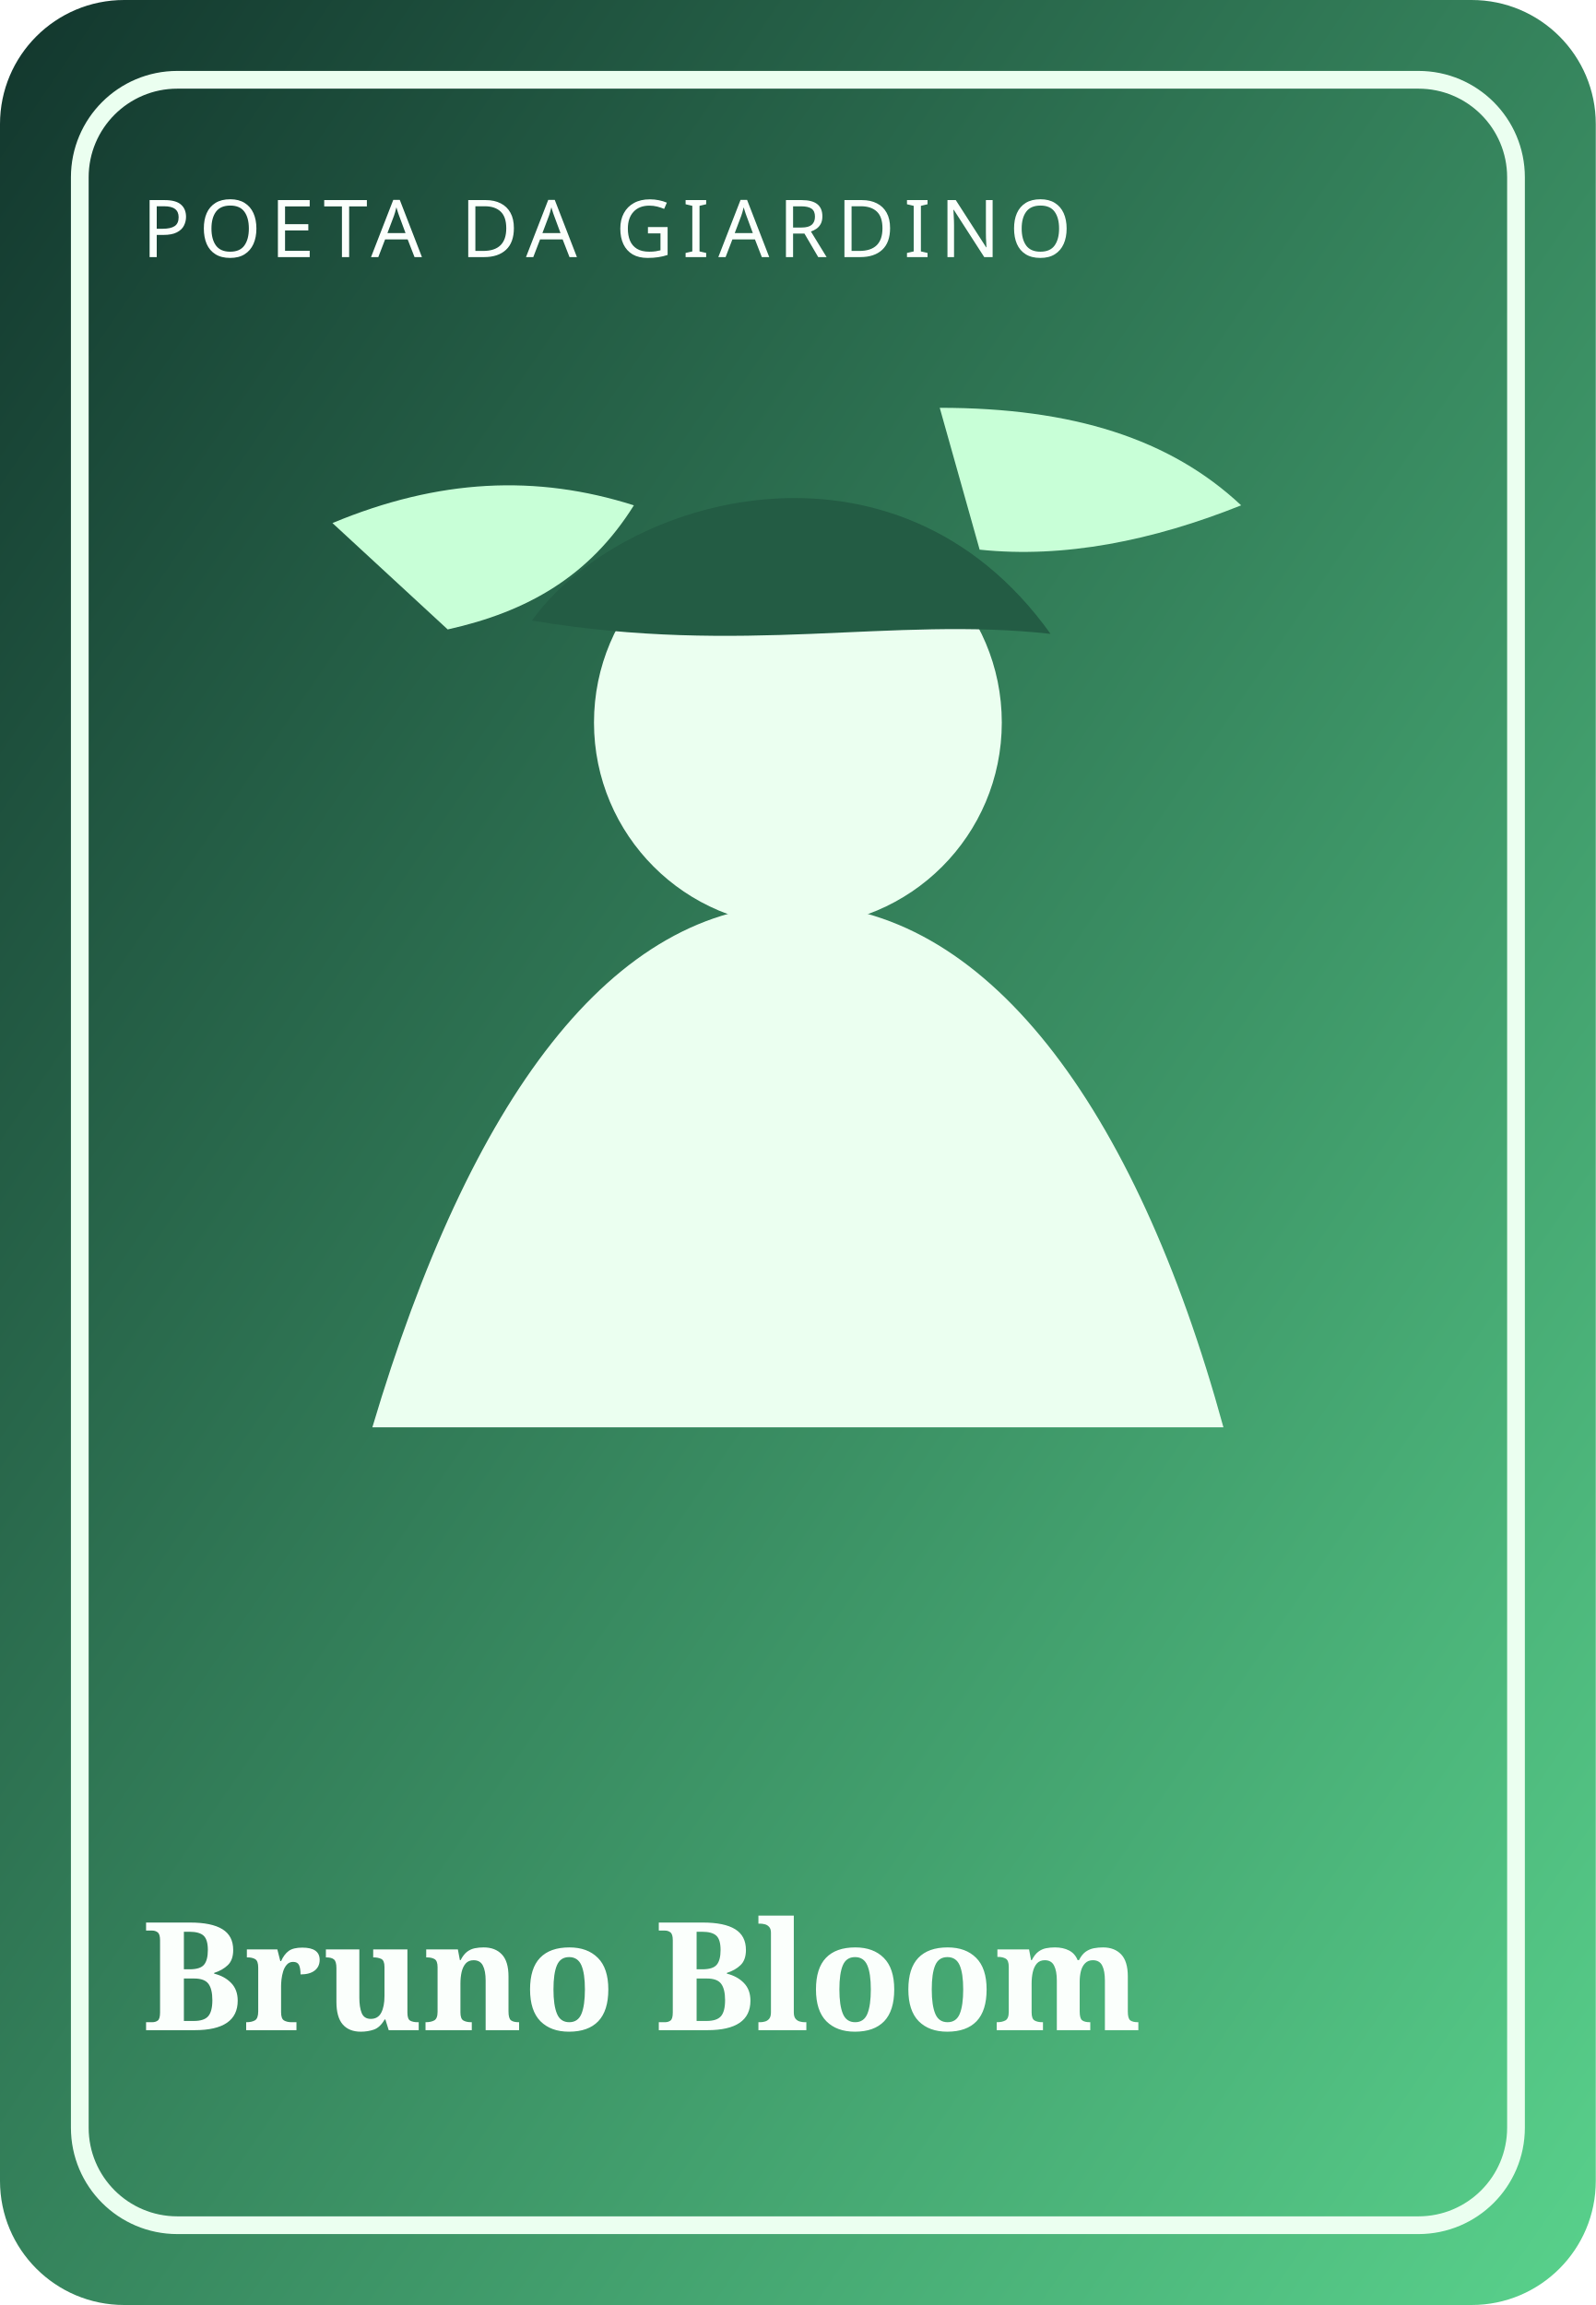
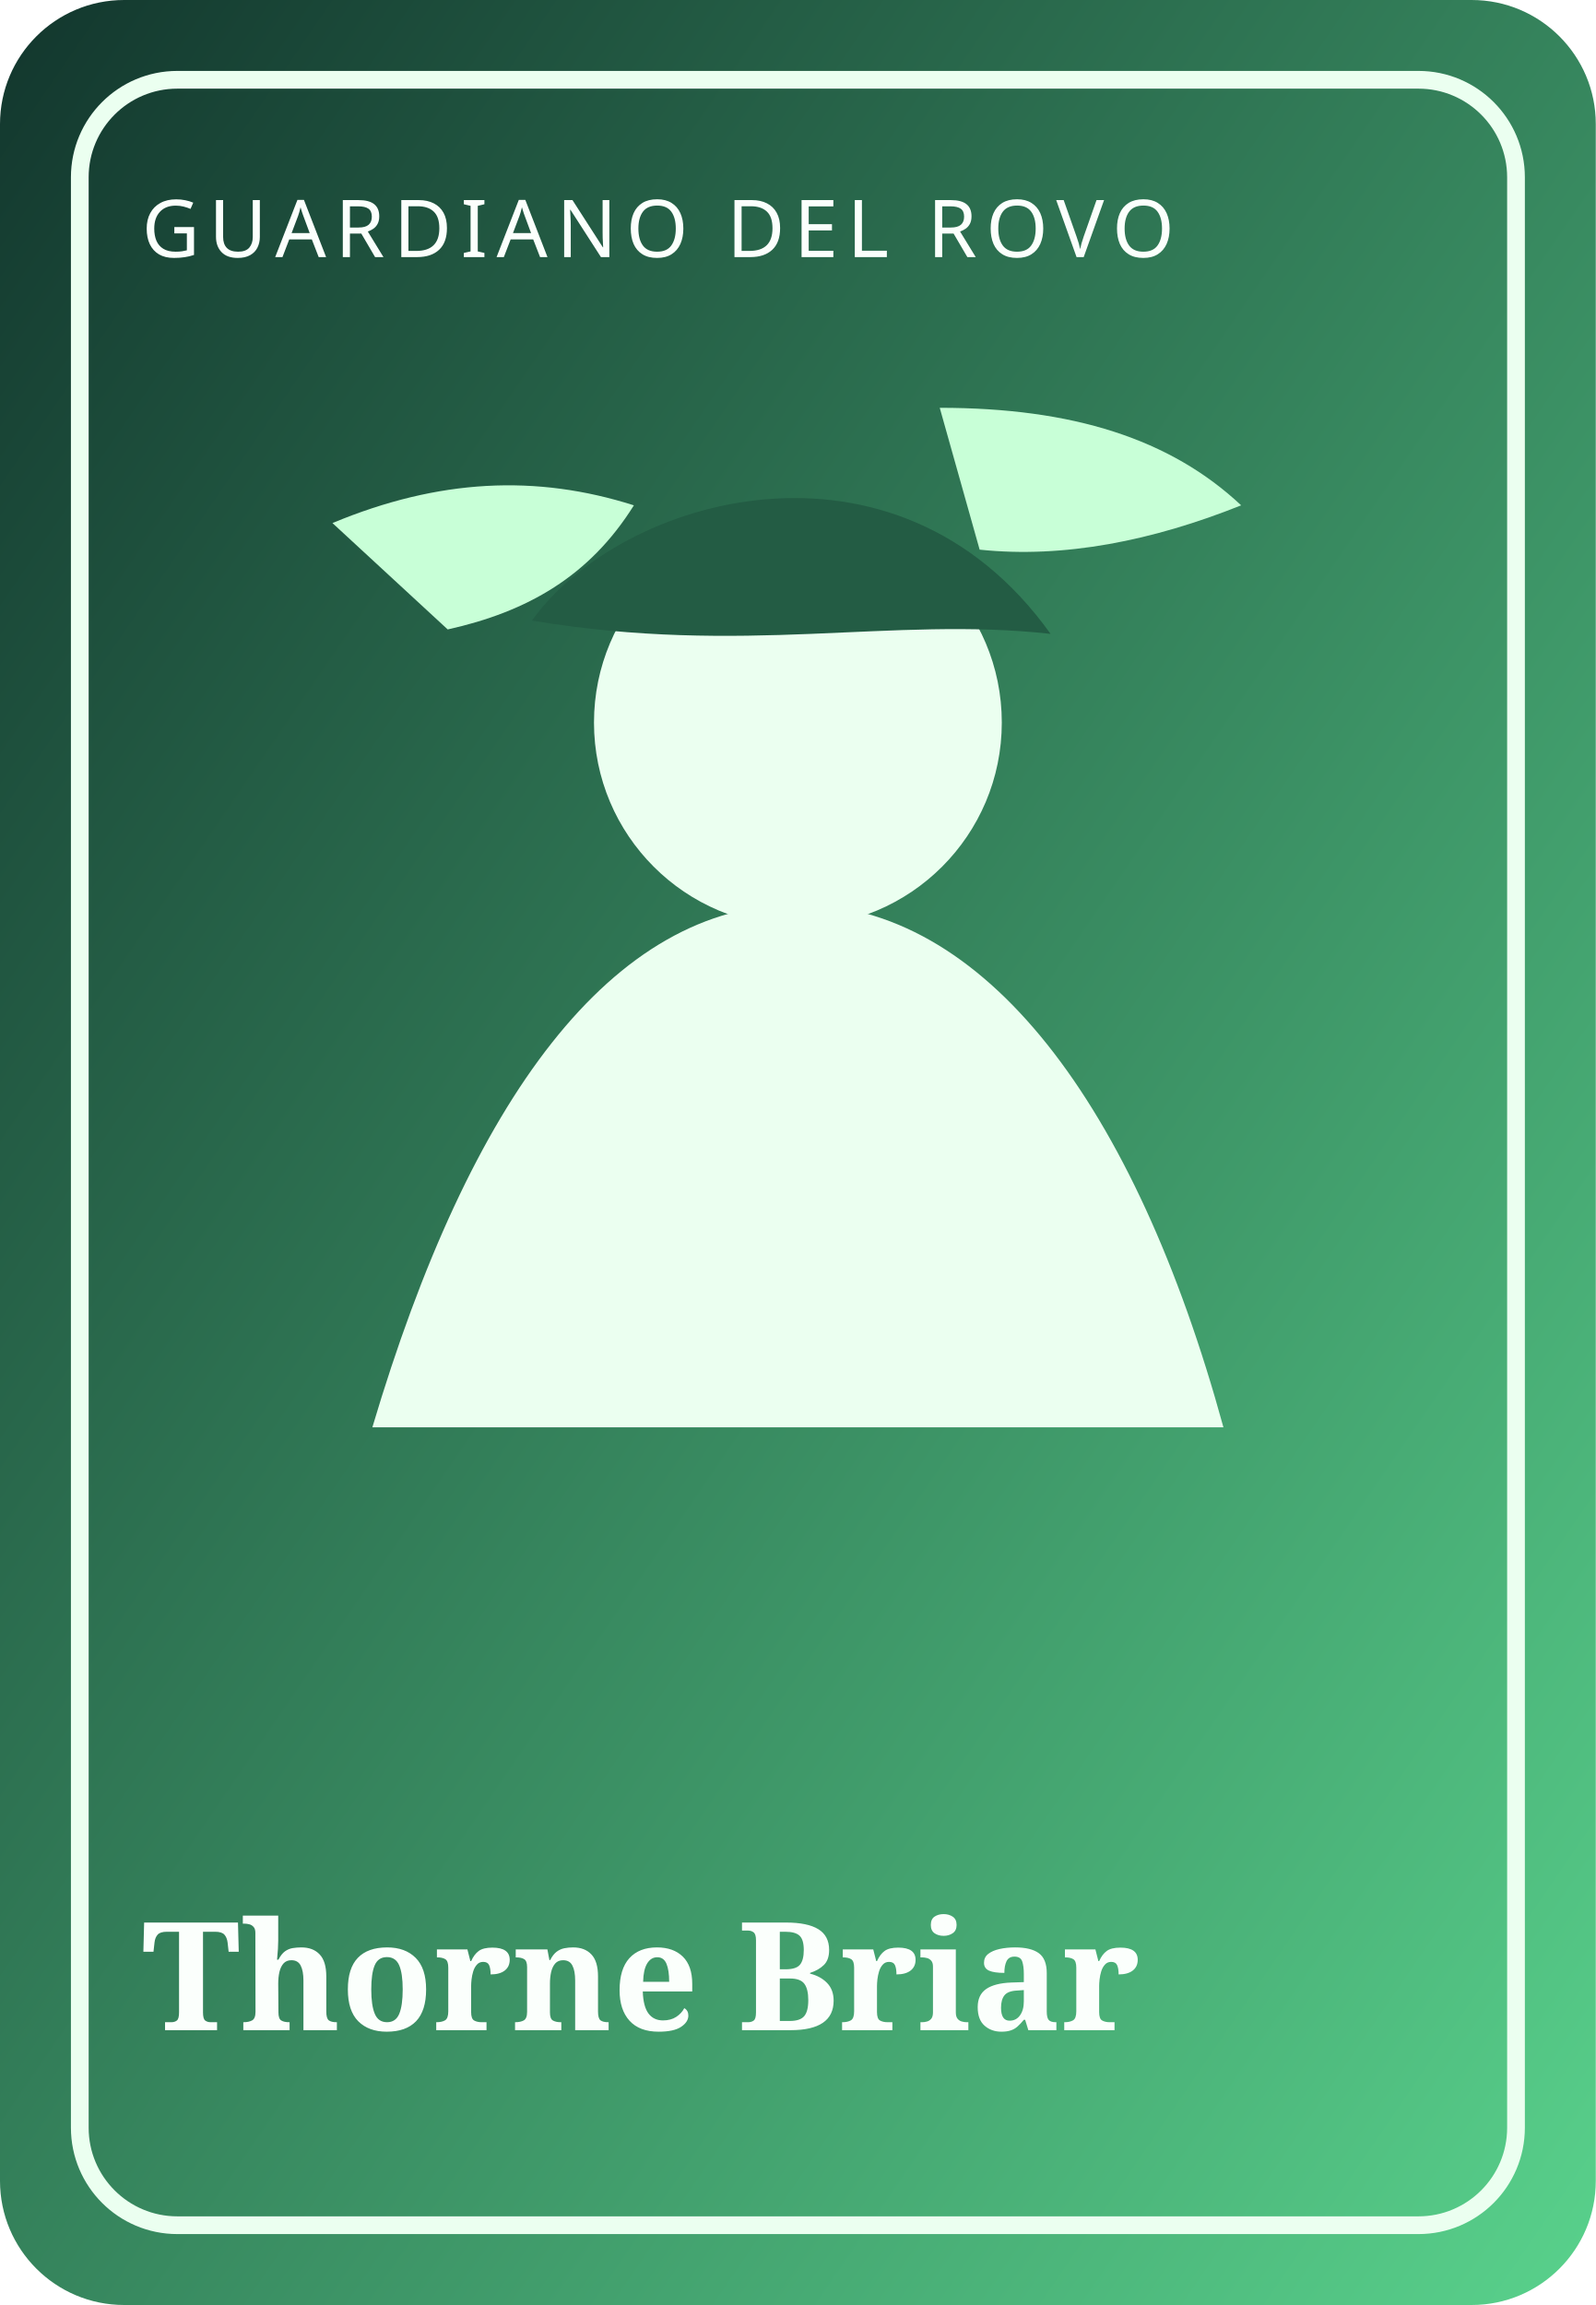
<svg xmlns="http://www.w3.org/2000/svg" viewBox="0 0 360 520">
  <defs>
    <linearGradient id="g" x1="0%" y1="0%" x2="100%" y2="100%">
      <stop offset="0%" stop-color="#12362d" />
      <stop offset="100%" stop-color="#59d28c" />
    </linearGradient>
  </defs>
  <rect width="360" height="520" rx="28" fill="url(#g)" />
  <rect x="18" y="18" width="324" height="484" rx="22" fill="none" stroke="#ebfff0" stroke-width="4" />
  <path d="M84 322c22-74 54-118 96-118 42 0 76 45 96 118" fill="#ebfff0" />
  <circle cx="180" cy="163" r="46" fill="#ebfff0" />
  <path d="M120 140c20-28 82-46 117 3-36-4-69 5-117-3z" fill="#235c44" />
  <path d="M75 118c24-10 46-11 68-4-10 16-24 24-42 28zM212 92c30 0 52 7 68 22-20 8-40 12-59 10z" fill="#c8ffd7" />
-   <text x="32" y="58" font-size="18" fill="#fbfffc" font-family="'Trebuchet MS', sans-serif" letter-spacing="2">POETA DA GIARDINO</text>
-   <text x="32" y="458" font-size="34" fill="#fbfffc" font-family="Georgia, serif" font-weight="700">Bruno Bloom</text>
+   <text x="32" y="58" font-size="18" fill="#fbfffc" font-family="'Trebuchet MS', sans-serif" letter-spacing="2">GUARDIANO DEL ROVO</text>
+   <text x="32" y="458" font-size="34" fill="#fbfffc" font-family="Georgia, serif" font-weight="700">Thorne Briar</text>
</svg>
